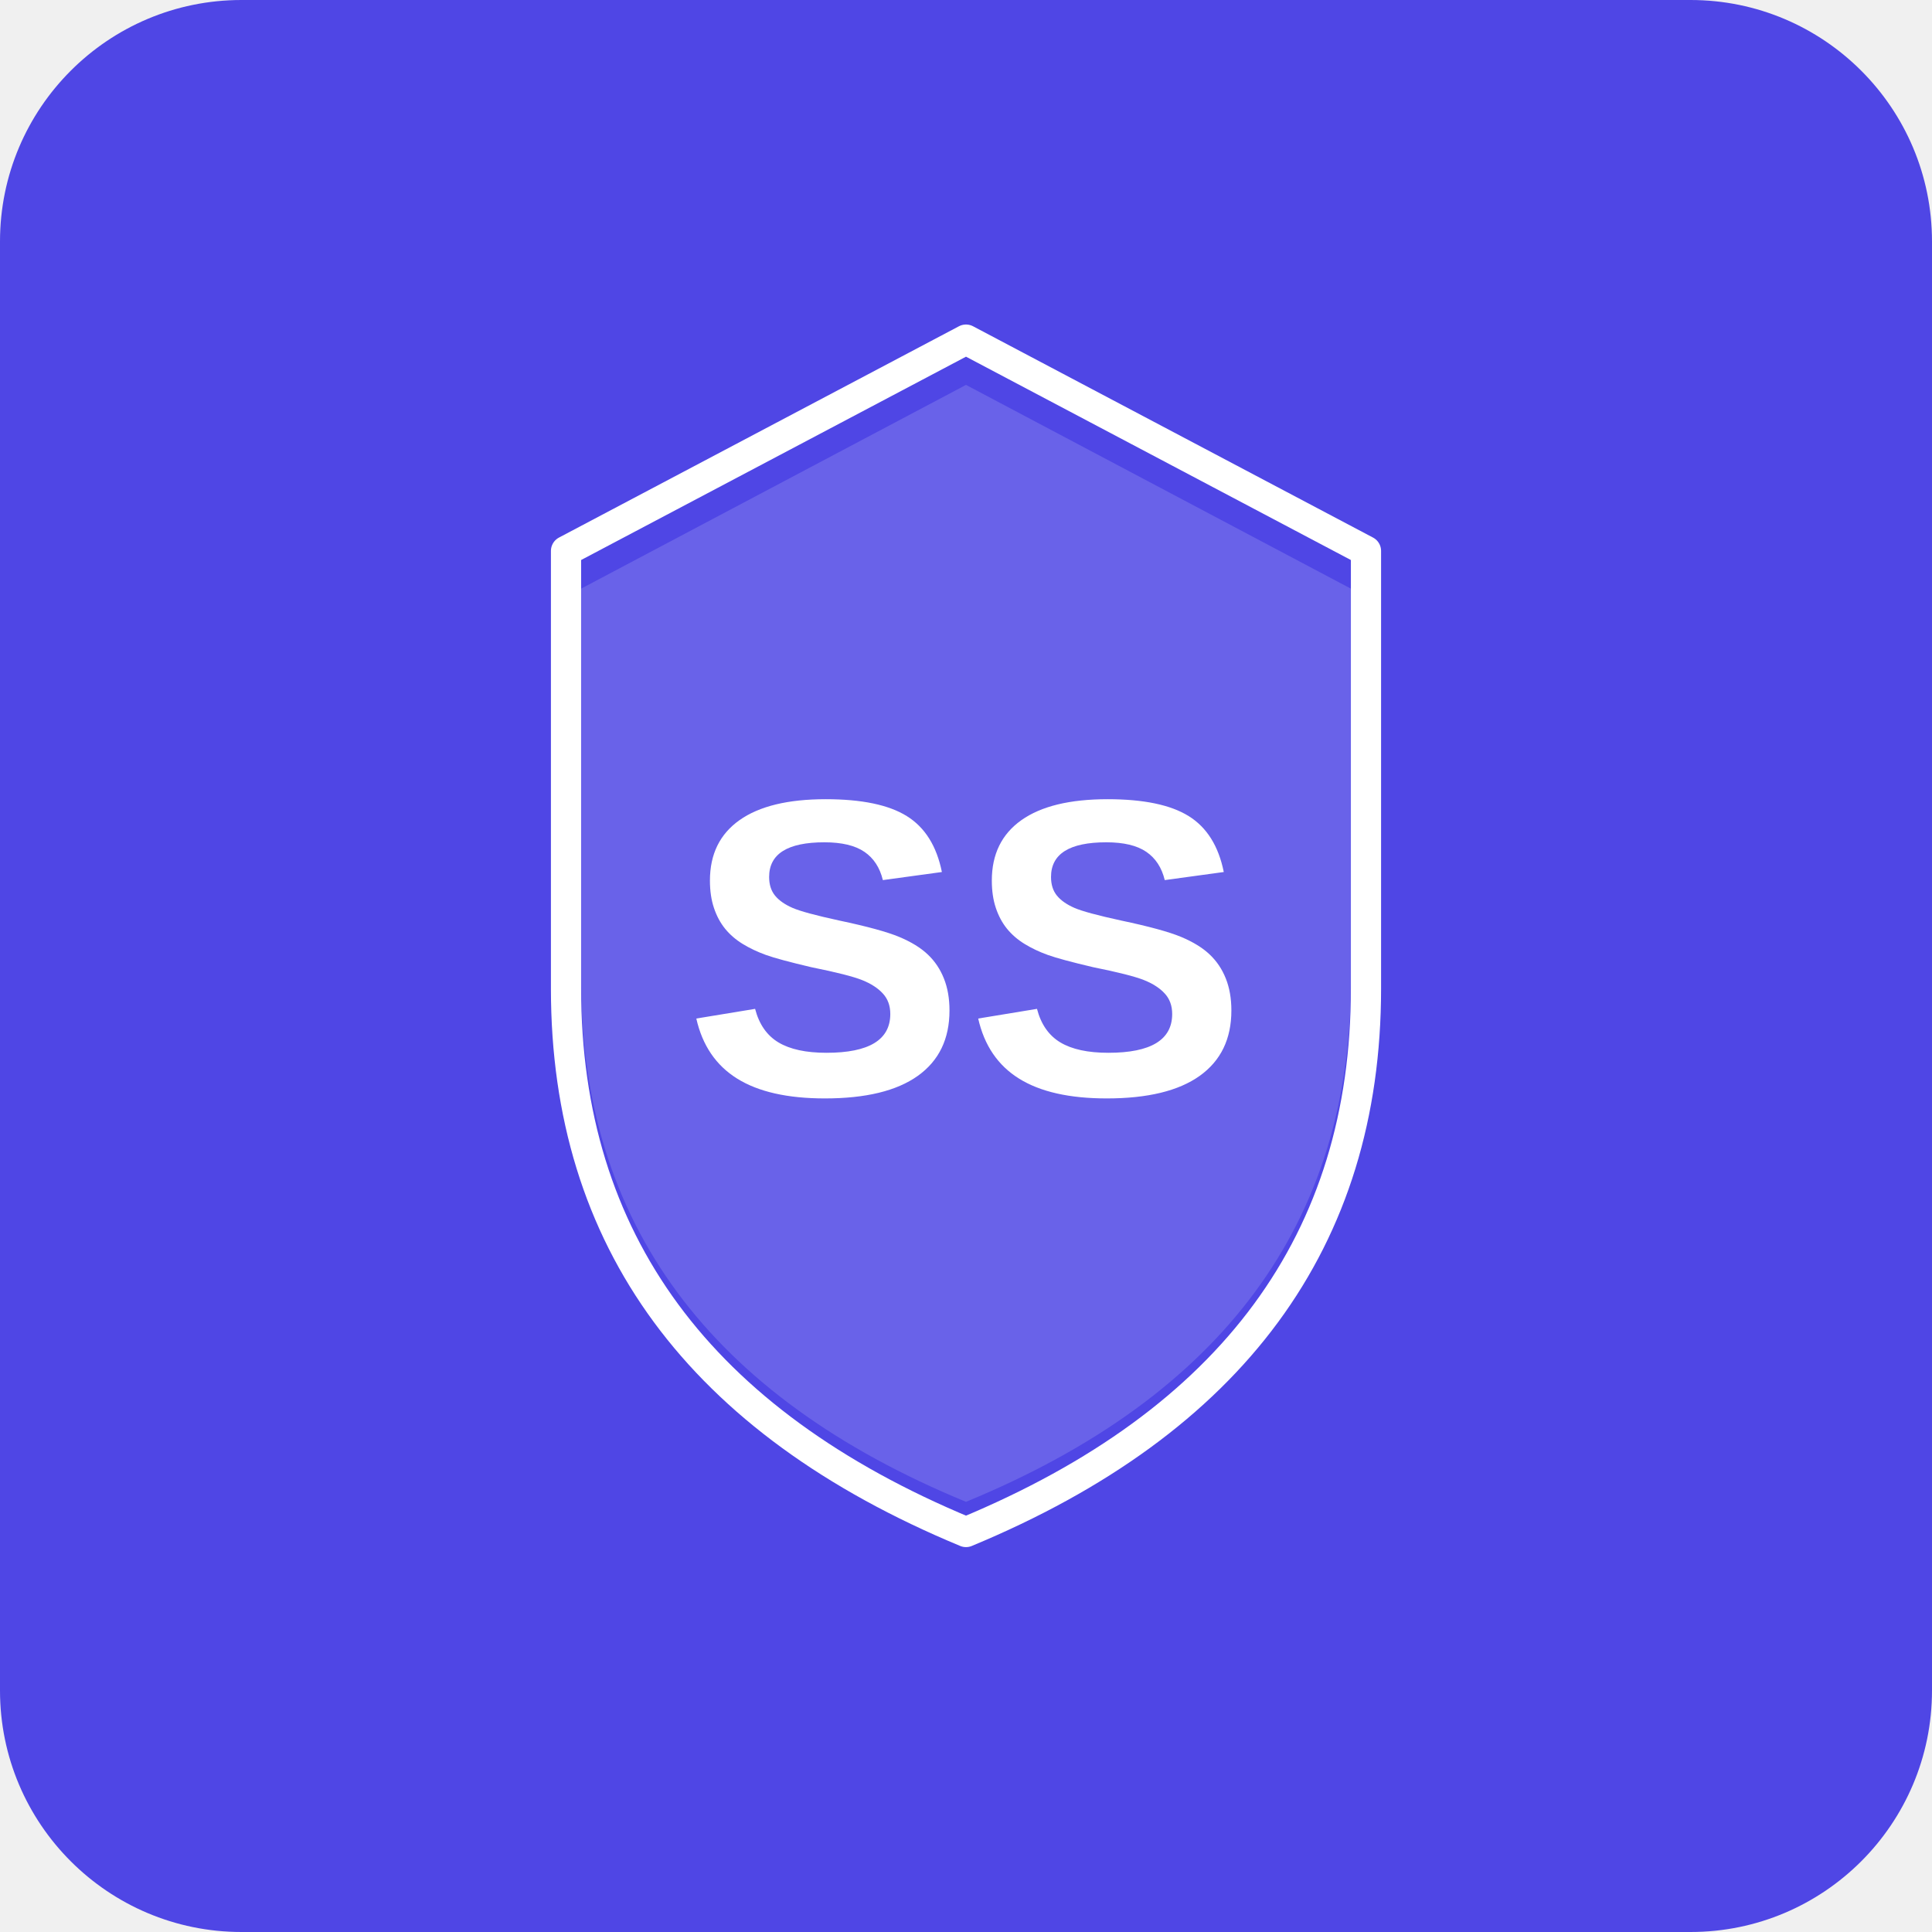
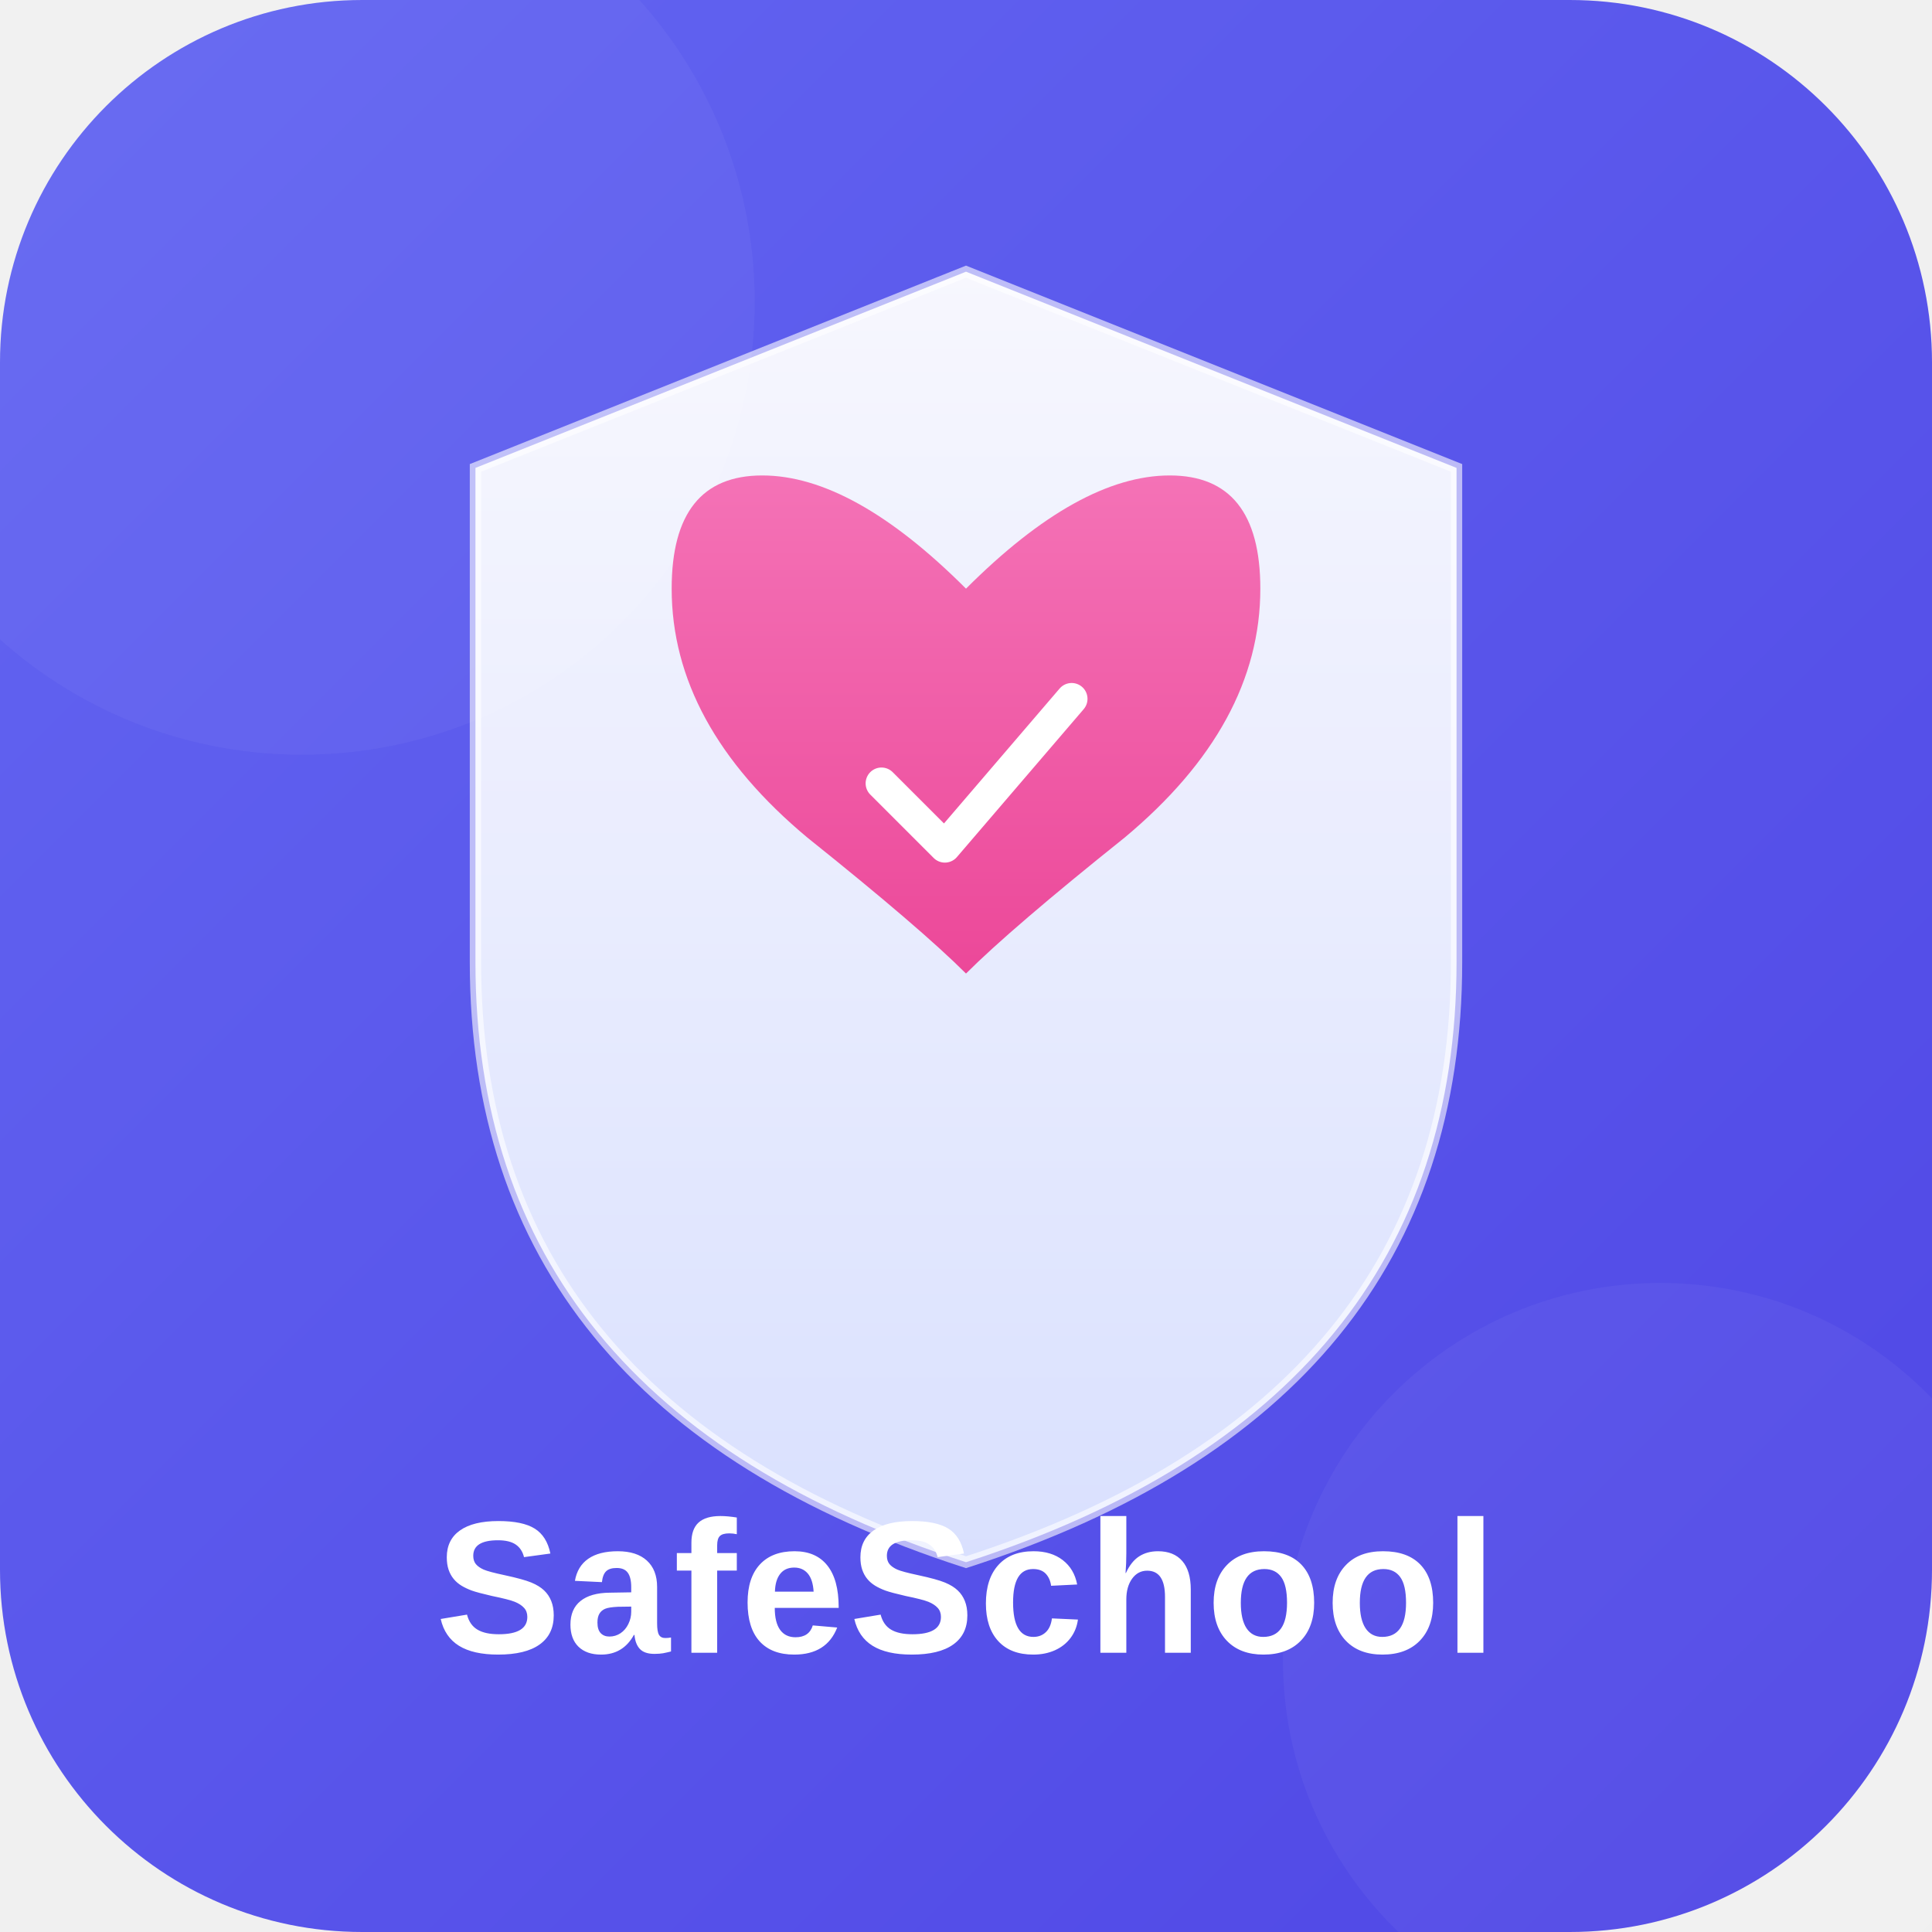
<svg xmlns="http://www.w3.org/2000/svg" width="512" height="512" viewBox="0 0 512 512">
-   <rect width="512" height="512" rx="64" fill="#4f46e5" />
-   <path d="M256 90 L362 146 L362 262 Q362 362 256 406 Q150 362 150 262 L150 146 Z" fill="none" stroke="white" stroke-width="8" stroke-linejoin="round" />
-   <path d="M256 102 L358 156 L358 260 Q358 356 256 398 Q154 356 154 260 L154 156 Z" fill="rgba(255,255,255,0.15)" />
-   <text x="256" y="290" text-anchor="middle" font-family="Arial, Helvetica, sans-serif" font-weight="bold" font-size="112" fill="white">SS</text>
+   <defs>
+     <linearGradient id="bg" x1="0%" y1="0%" x2="100%" y2="100%">
+       <stop offset="0%" style="stop-color:#6366f1" />
+       <stop offset="100%" style="stop-color:#4f46e5" />
+     </linearGradient>
+     <linearGradient id="shield" x1="0%" y1="0%" x2="0%" y2="100%">
+       <stop offset="0%" style="stop-color:#ffffff;stop-opacity:1" />
+       <stop offset="100%" style="stop-color:#e0e7ff;stop-opacity:1" />
+     </linearGradient>
+     <linearGradient id="heart" x1="0%" y1="0%" x2="0%" y2="100%">
+       <stop offset="0%" style="stop-color:#f472b6" />
+       <stop offset="100%" style="stop-color:#ec4899" />
+     </linearGradient>
+     <filter id="shadow" x="-10%" y="-10%" width="120%" height="130%">
+       <feDropShadow dx="0" dy="4" stdDeviation="8" flood-color="#312e81" flood-opacity="0.3" />
+     </filter>
+   </defs>
+   <rect width="512" height="512" rx="96" fill="url(#bg)" />
+   <circle cx="80" cy="80" r="120" fill="white" opacity="0.04" />
+   <circle cx="440" cy="440" r="100" fill="white" opacity="0.04" />
+   <g filter="shadow" transform="translate(256, 230)">
+     <path d="M0 -158 L130 -106 L130 25 Q130 142 0 184 Q-130 142 -130 25 L-130 -106 Z" fill="url(#shield)" opacity="0.95" />
+     <path d="M0 -158 L130 -106 L130 25 Q130 142 0 184 Q-130 142 -130 25 L-130 -106 Z" fill="none" stroke="white" stroke-width="3" opacity="0.6" />
+   </g>
+   <g transform="translate(256, 210)">
+     <path d="M0 32 Q-8 24 -28 8 Q-52 -12 -52 -36 Q-52 -56 -36 -56 Q-20 -56 0 -36 Q20 -56 36 -56 Q52 -56 52 -36 Q52 -12 28 8 Q8 24 0 32 Z" fill="url(#heart)" transform="scale(1.5)" />
+   </g>
+   <g transform="translate(256, 202)">
+     <path d="M-16 4 L-4 16 L20 -12" fill="none" stroke="white" stroke-width="6" stroke-linecap="round" stroke-linejoin="round" transform="scale(1.4)" />
+   </g>
+   <text x="256" y="438" text-anchor="middle" font-family="'Nunito', 'Segoe UI', Arial, sans-serif" font-weight="800" font-size="50" fill="white" letter-spacing="1">SafeSchool</text>
</svg>
